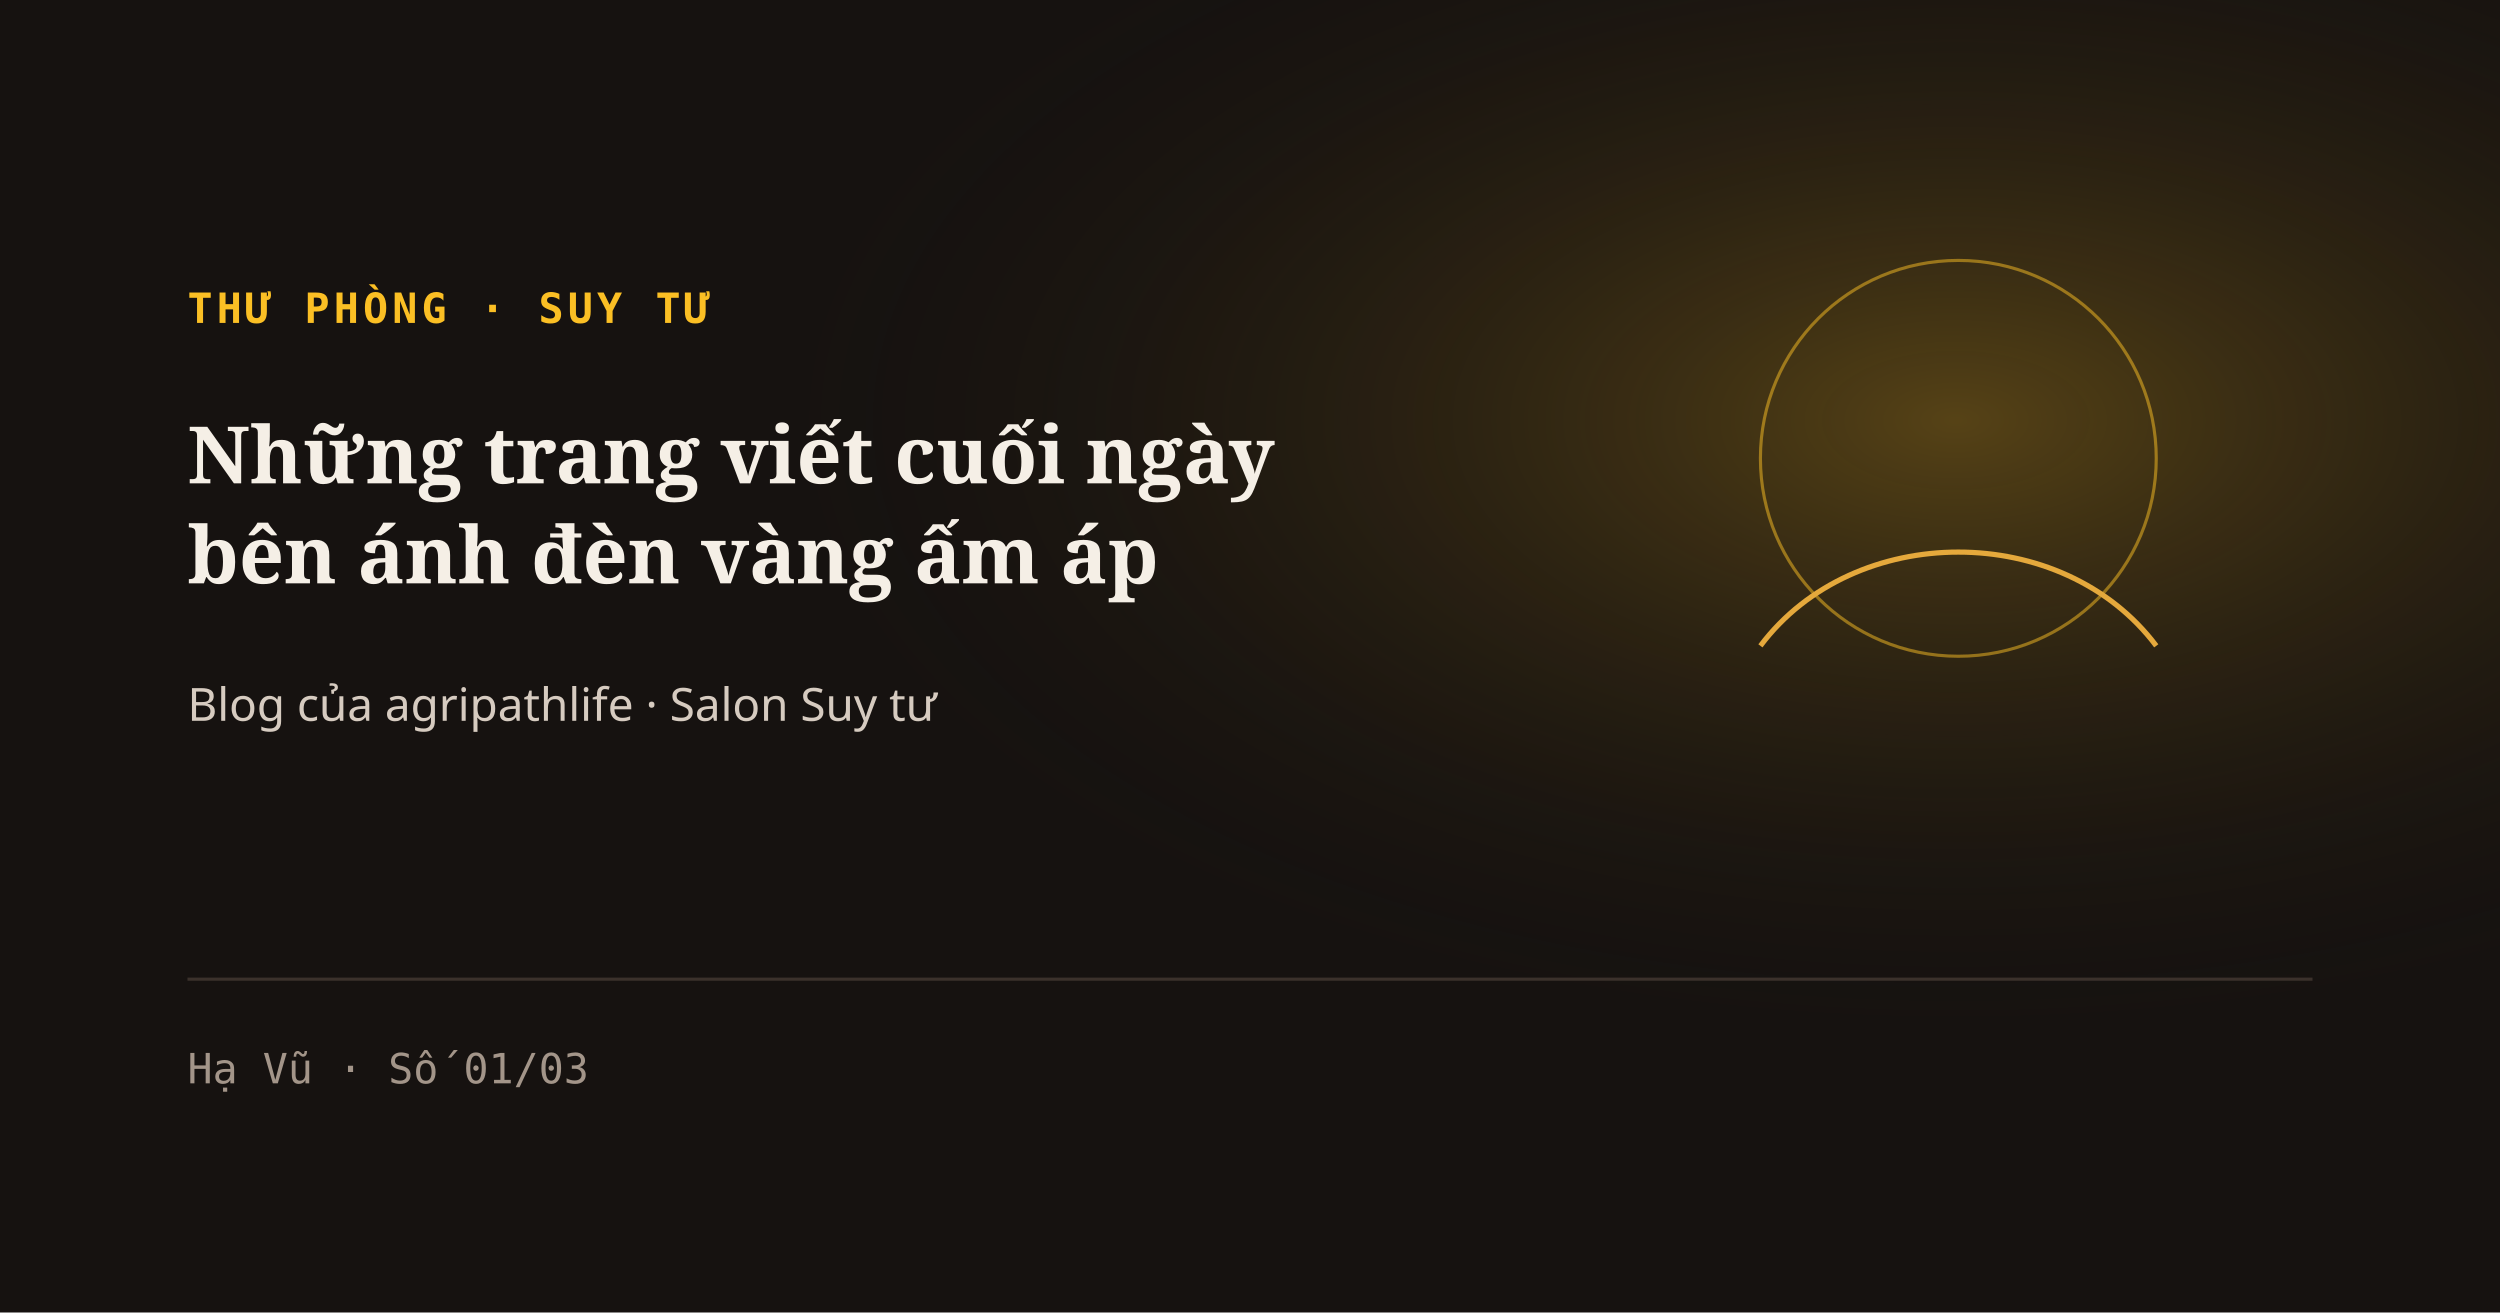
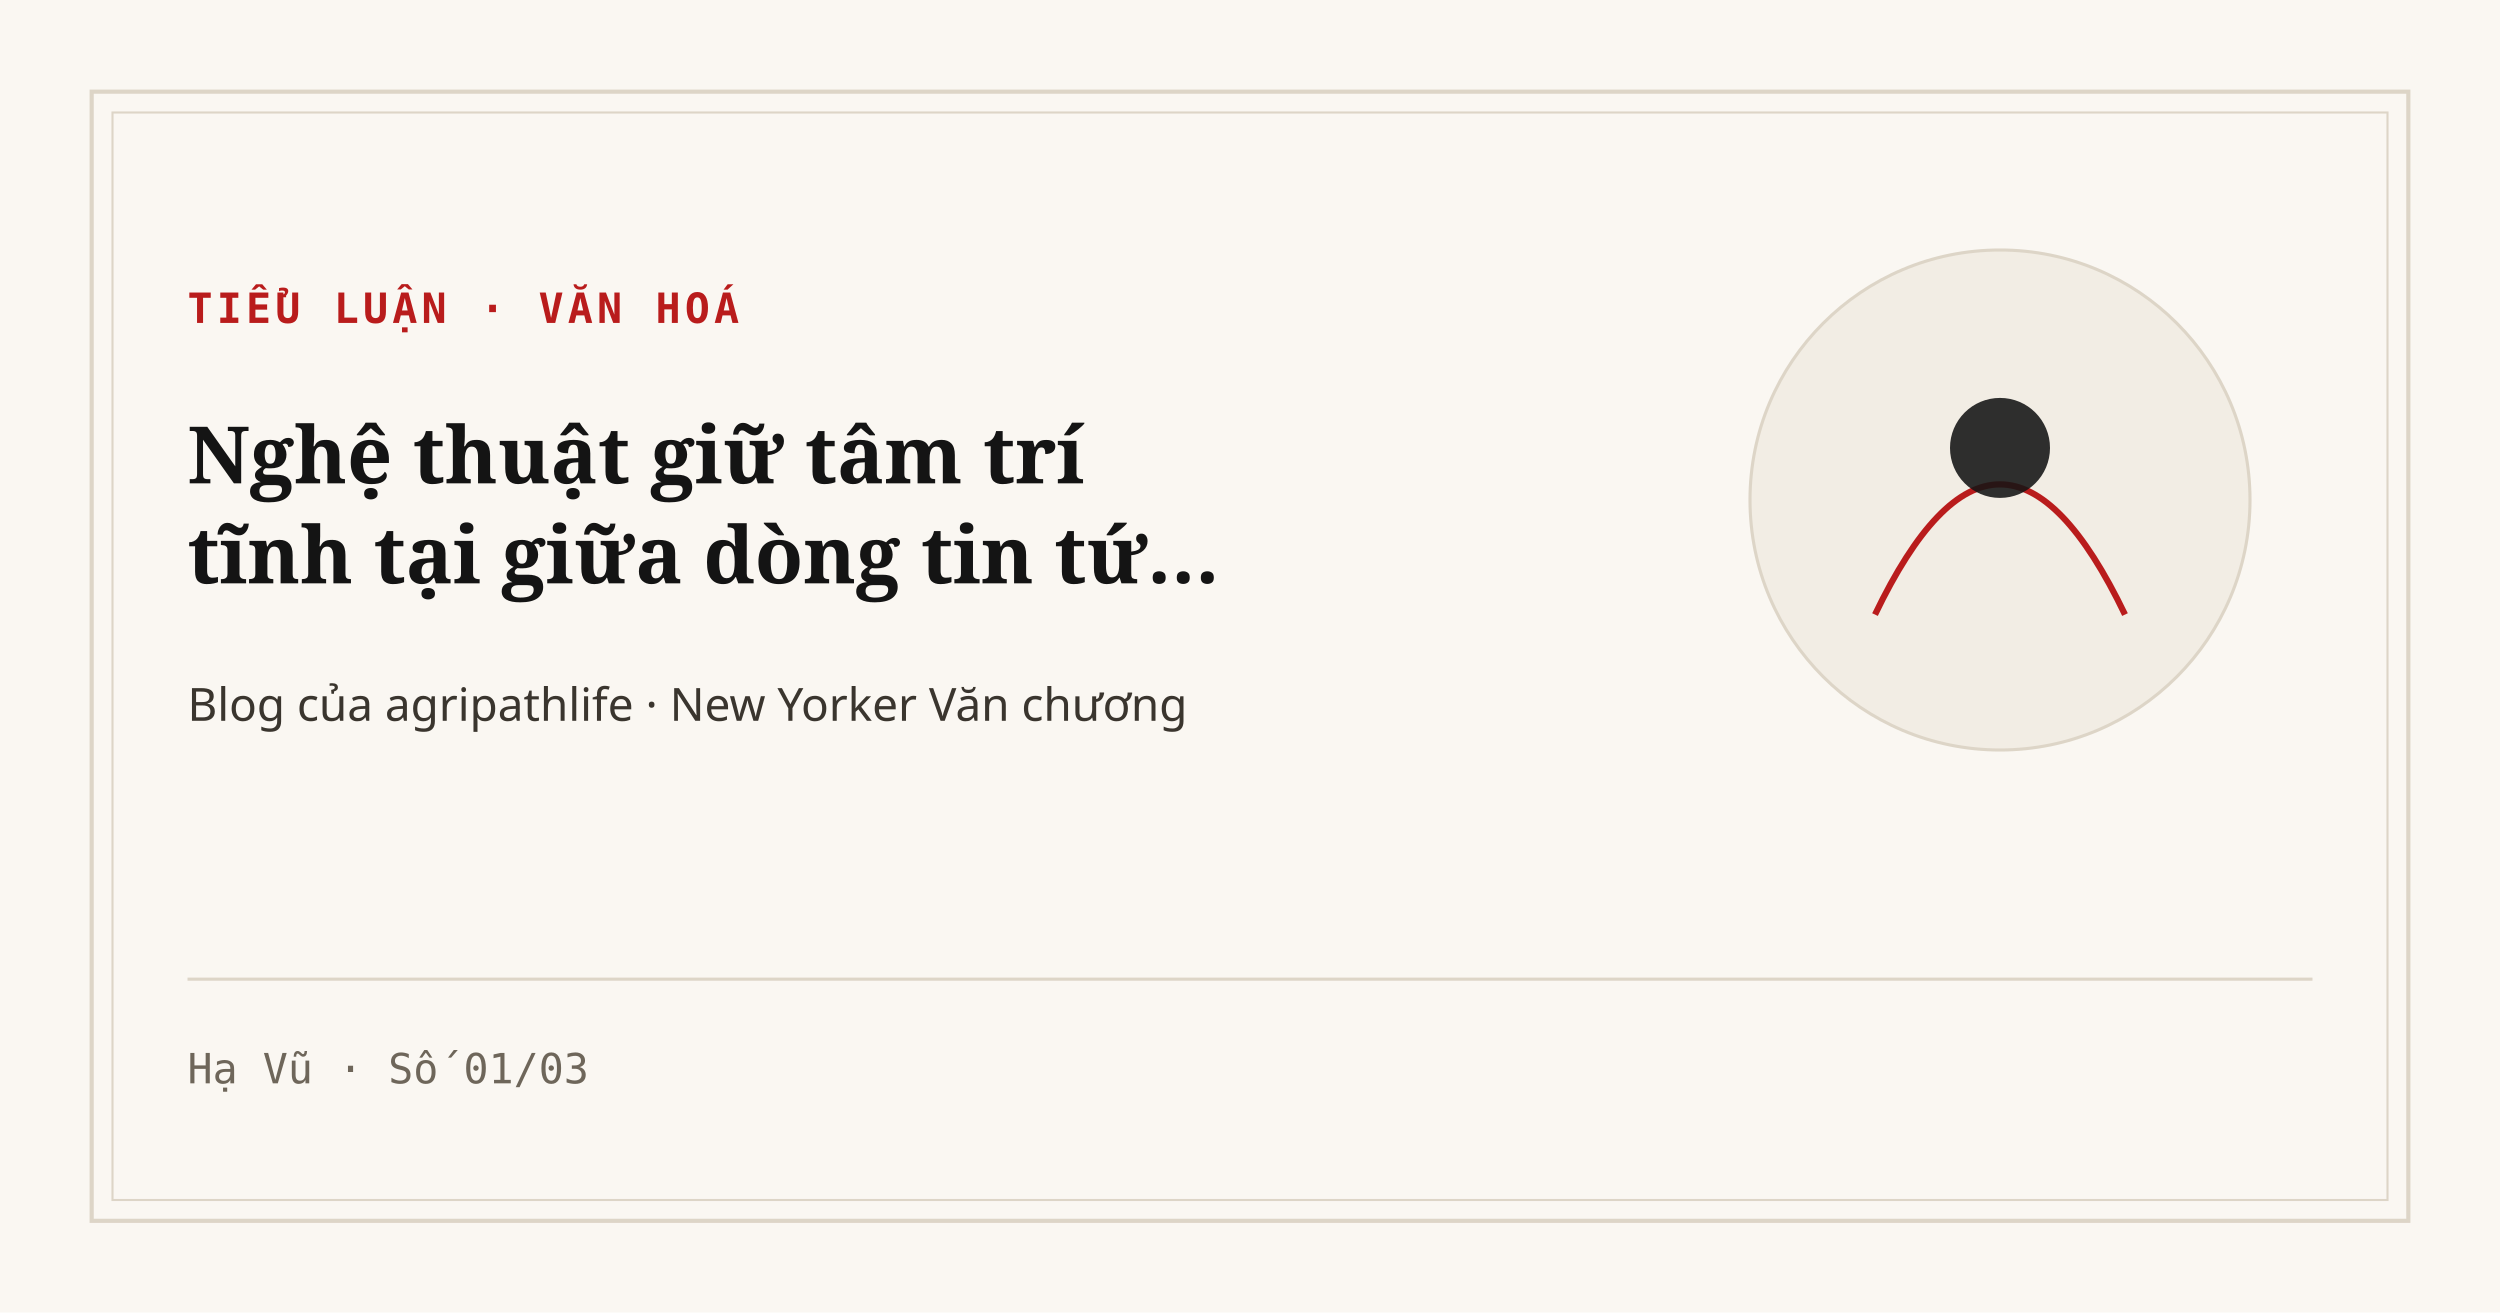
<svg xmlns="http://www.w3.org/2000/svg" width="1200" height="630" viewBox="0 0 1200 630" fill="none">
-   <rect width="1200" height="630" fill="#161210" />
-   <radialGradient id="lamp-1" cx="78%" cy="32%" r="48%">
-     <stop offset="0%" stop-color="#FBBF24" stop-opacity="0.28" />
-     <stop offset="100%" stop-color="#161210" stop-opacity="0" />
-   </radialGradient>
-   <rect width="1200" height="630" fill="url(#lamp-1)" />
-   <circle cx="940" cy="220" r="95" fill="none" stroke="#FBBF24" stroke-width="1.5" opacity="0.5" />
-   <path d="M845 310 C890 250, 990 250, 1035 310" fill="none" stroke="#E5A93C" stroke-width="2.5" />
-   <text x="90" y="155" font-family="monospace" font-size="20" font-weight="700" letter-spacing="2" fill="#FBBF24">THƯ PHÒNG · SUY TƯ</text>
-   <text x="90" y="232" font-family="Georgia, serif" font-weight="700" font-size="38" fill="#F5EFE6">
-     <tspan x="90" dy="0">Những trang viết cuối ngày</tspan>
-     <tspan x="90" dy="48">bên ánh đèn vàng ấm áp</tspan>
+   <rect width="1200" height="630" fill="#FAF7F2" />
+   <rect x="44" y="44" width="1112" height="542" fill="none" stroke="#DDD5C7" stroke-width="2" />
+   <rect x="54" y="54" width="1092" height="522" fill="none" stroke="#DDD5C7" stroke-width="1" />
+   <circle cx="960" cy="240" r="120" fill="#F2EDE4" stroke="#DDD5C7" stroke-width="1.5" />
+   <path d="M900 295 Q960 170 1020 295" fill="none" stroke="#B91C1C" stroke-width="3" />
+   <circle cx="960" cy="215" r="24" fill="#141414" opacity="0.88" />
+   <text x="90" y="155" font-family="monospace" font-size="20" font-weight="700" letter-spacing="2" fill="#B91C1C">TIỂU LUẬN · VĂN HOÁ</text>
+   <text x="90" y="232" font-family="Georgia, serif" font-weight="700" font-size="38" fill="#141414">
+     <tspan x="90" dy="0">Nghệ thuật giữ tâm trí</tspan>
+     <tspan x="90" dy="48">tĩnh tại giữa dòng tin tứ…</tspan>
  </text>
-   <text x="90" y="346" font-family="sans-serif" font-size="22" fill="#D6CBC0">Blog của agripathlife · Salon Suy tư</text>
-   <line x1="90" y1="470" x2="1110" y2="470" stroke="#3B312B" stroke-width="1.5" />
-   <text x="90" y="520" font-family="monospace" font-size="20" fill="#A39589">Hạ Vũ · Số 01/03</text>
+   <text x="90" y="346" font-family="sans-serif" font-size="22" fill="#3A352E">Blog của agripathlife · New Yorker Văn chương</text>
+   <line x1="90" y1="470" x2="1110" y2="470" stroke="#DDD5C7" stroke-width="1.5" />
+   <text x="90" y="520" font-family="monospace" font-size="20" fill="#6E665A">Hạ Vũ · Số 01/03</text>
</svg>
